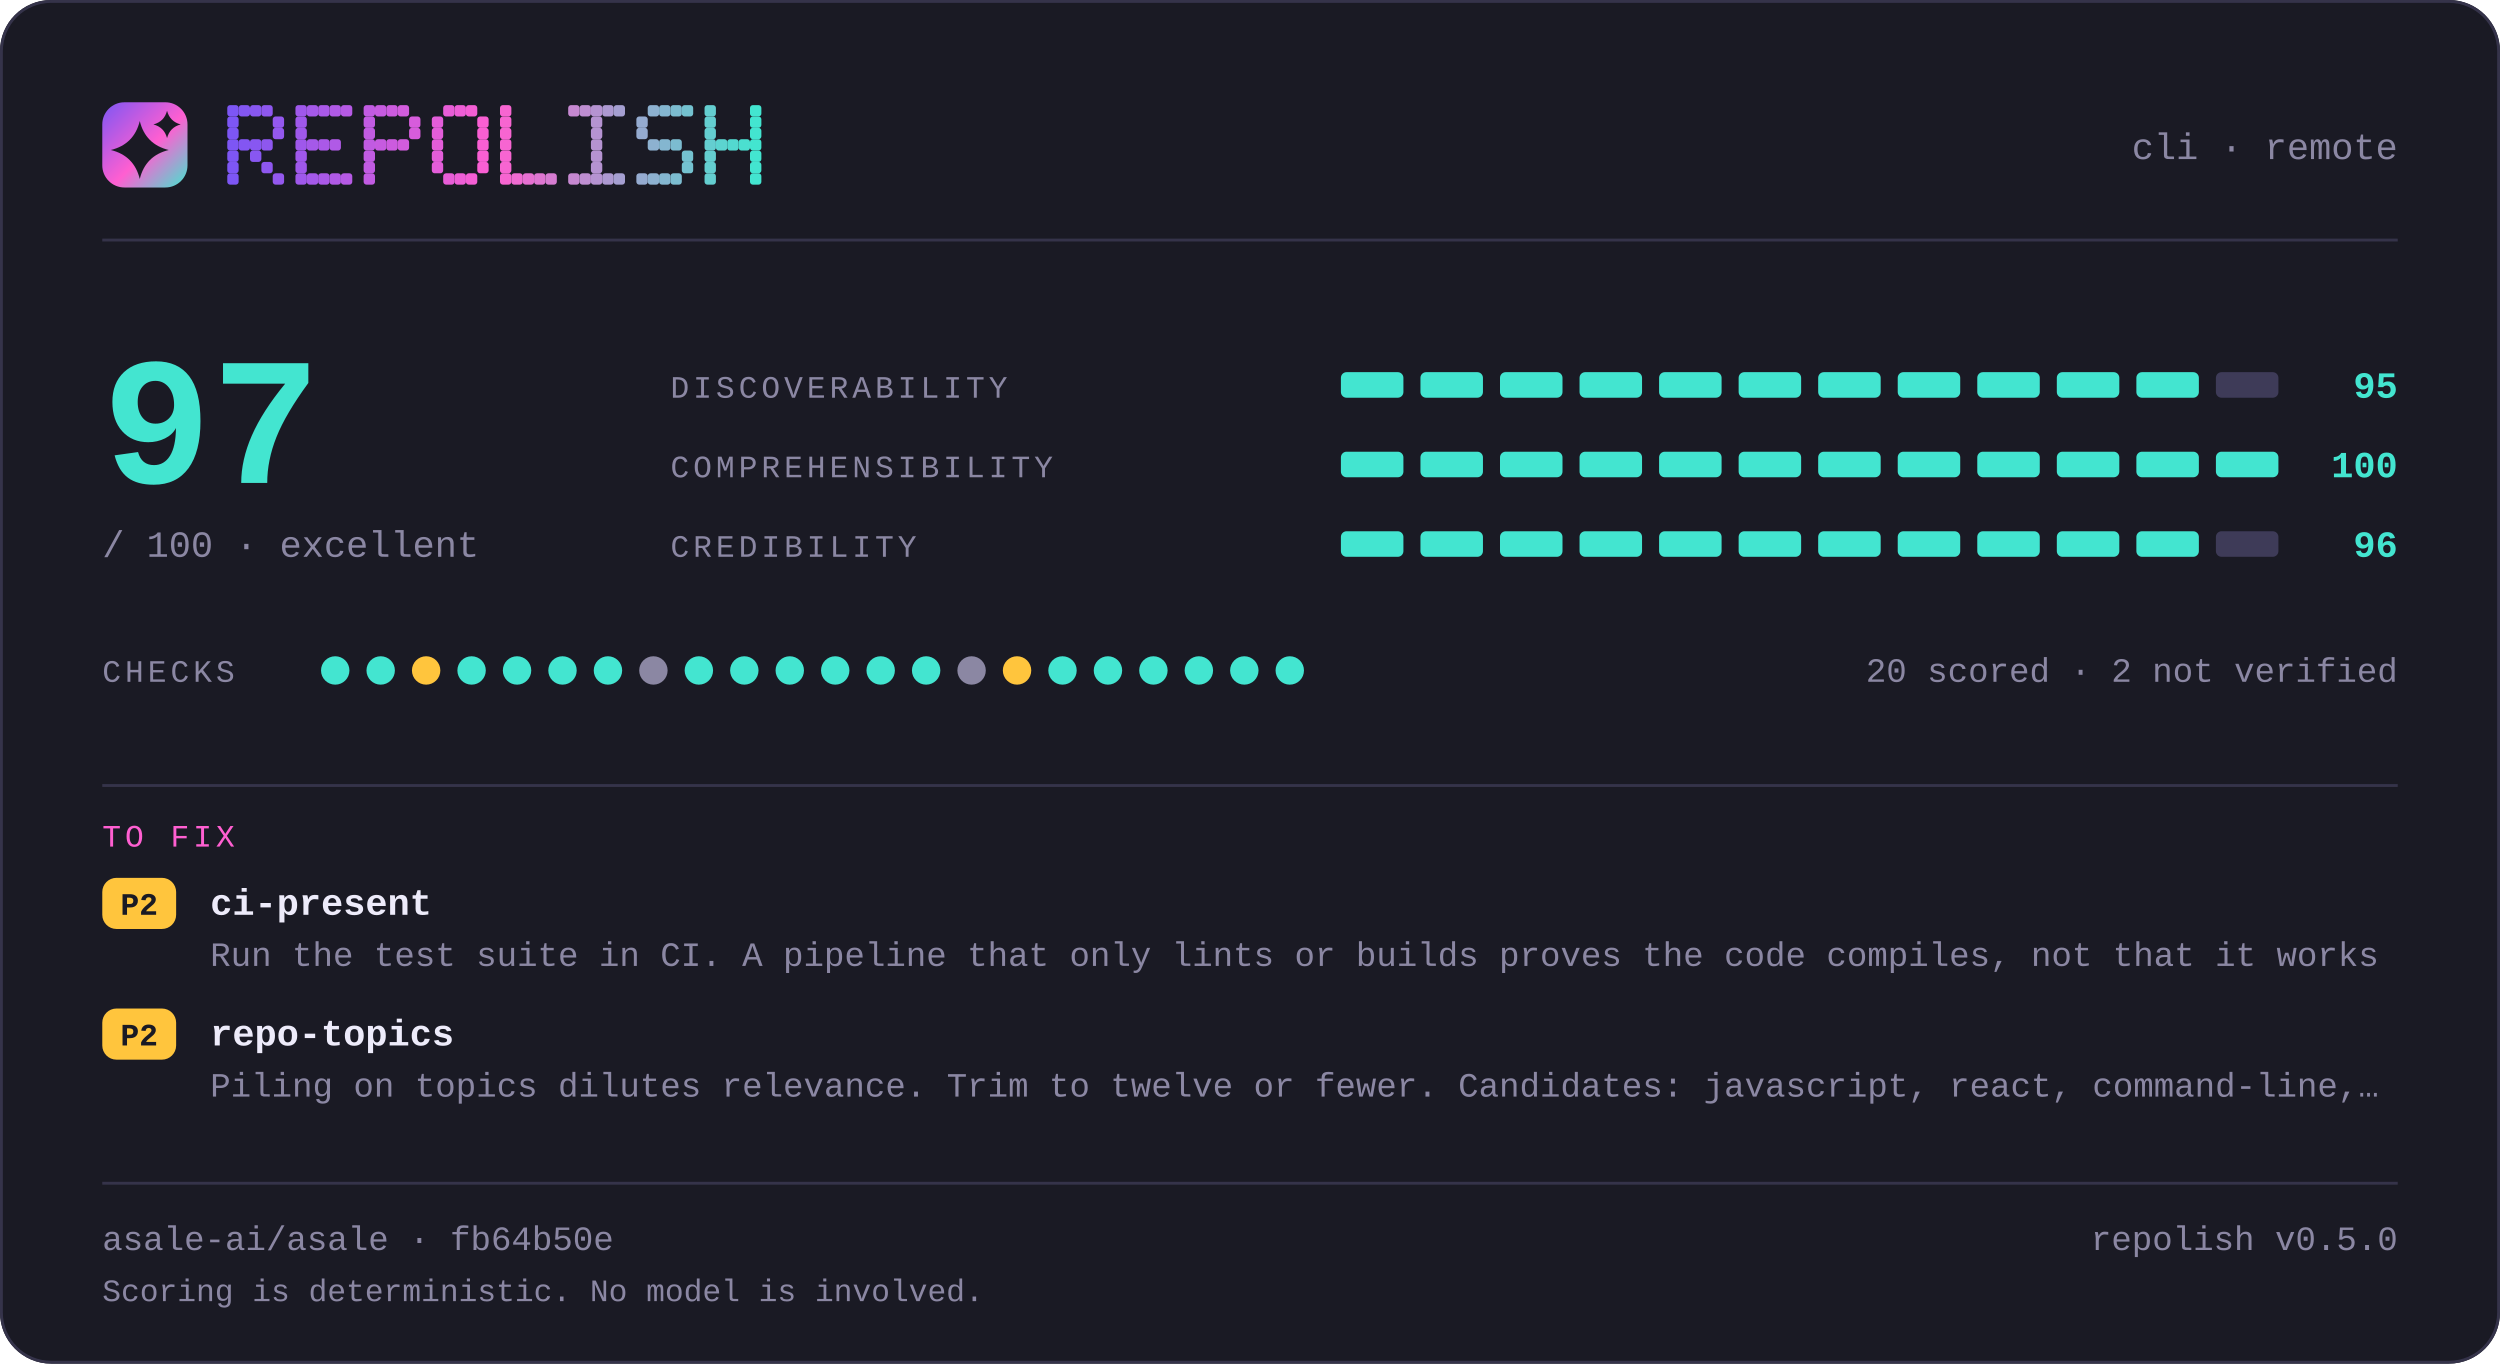
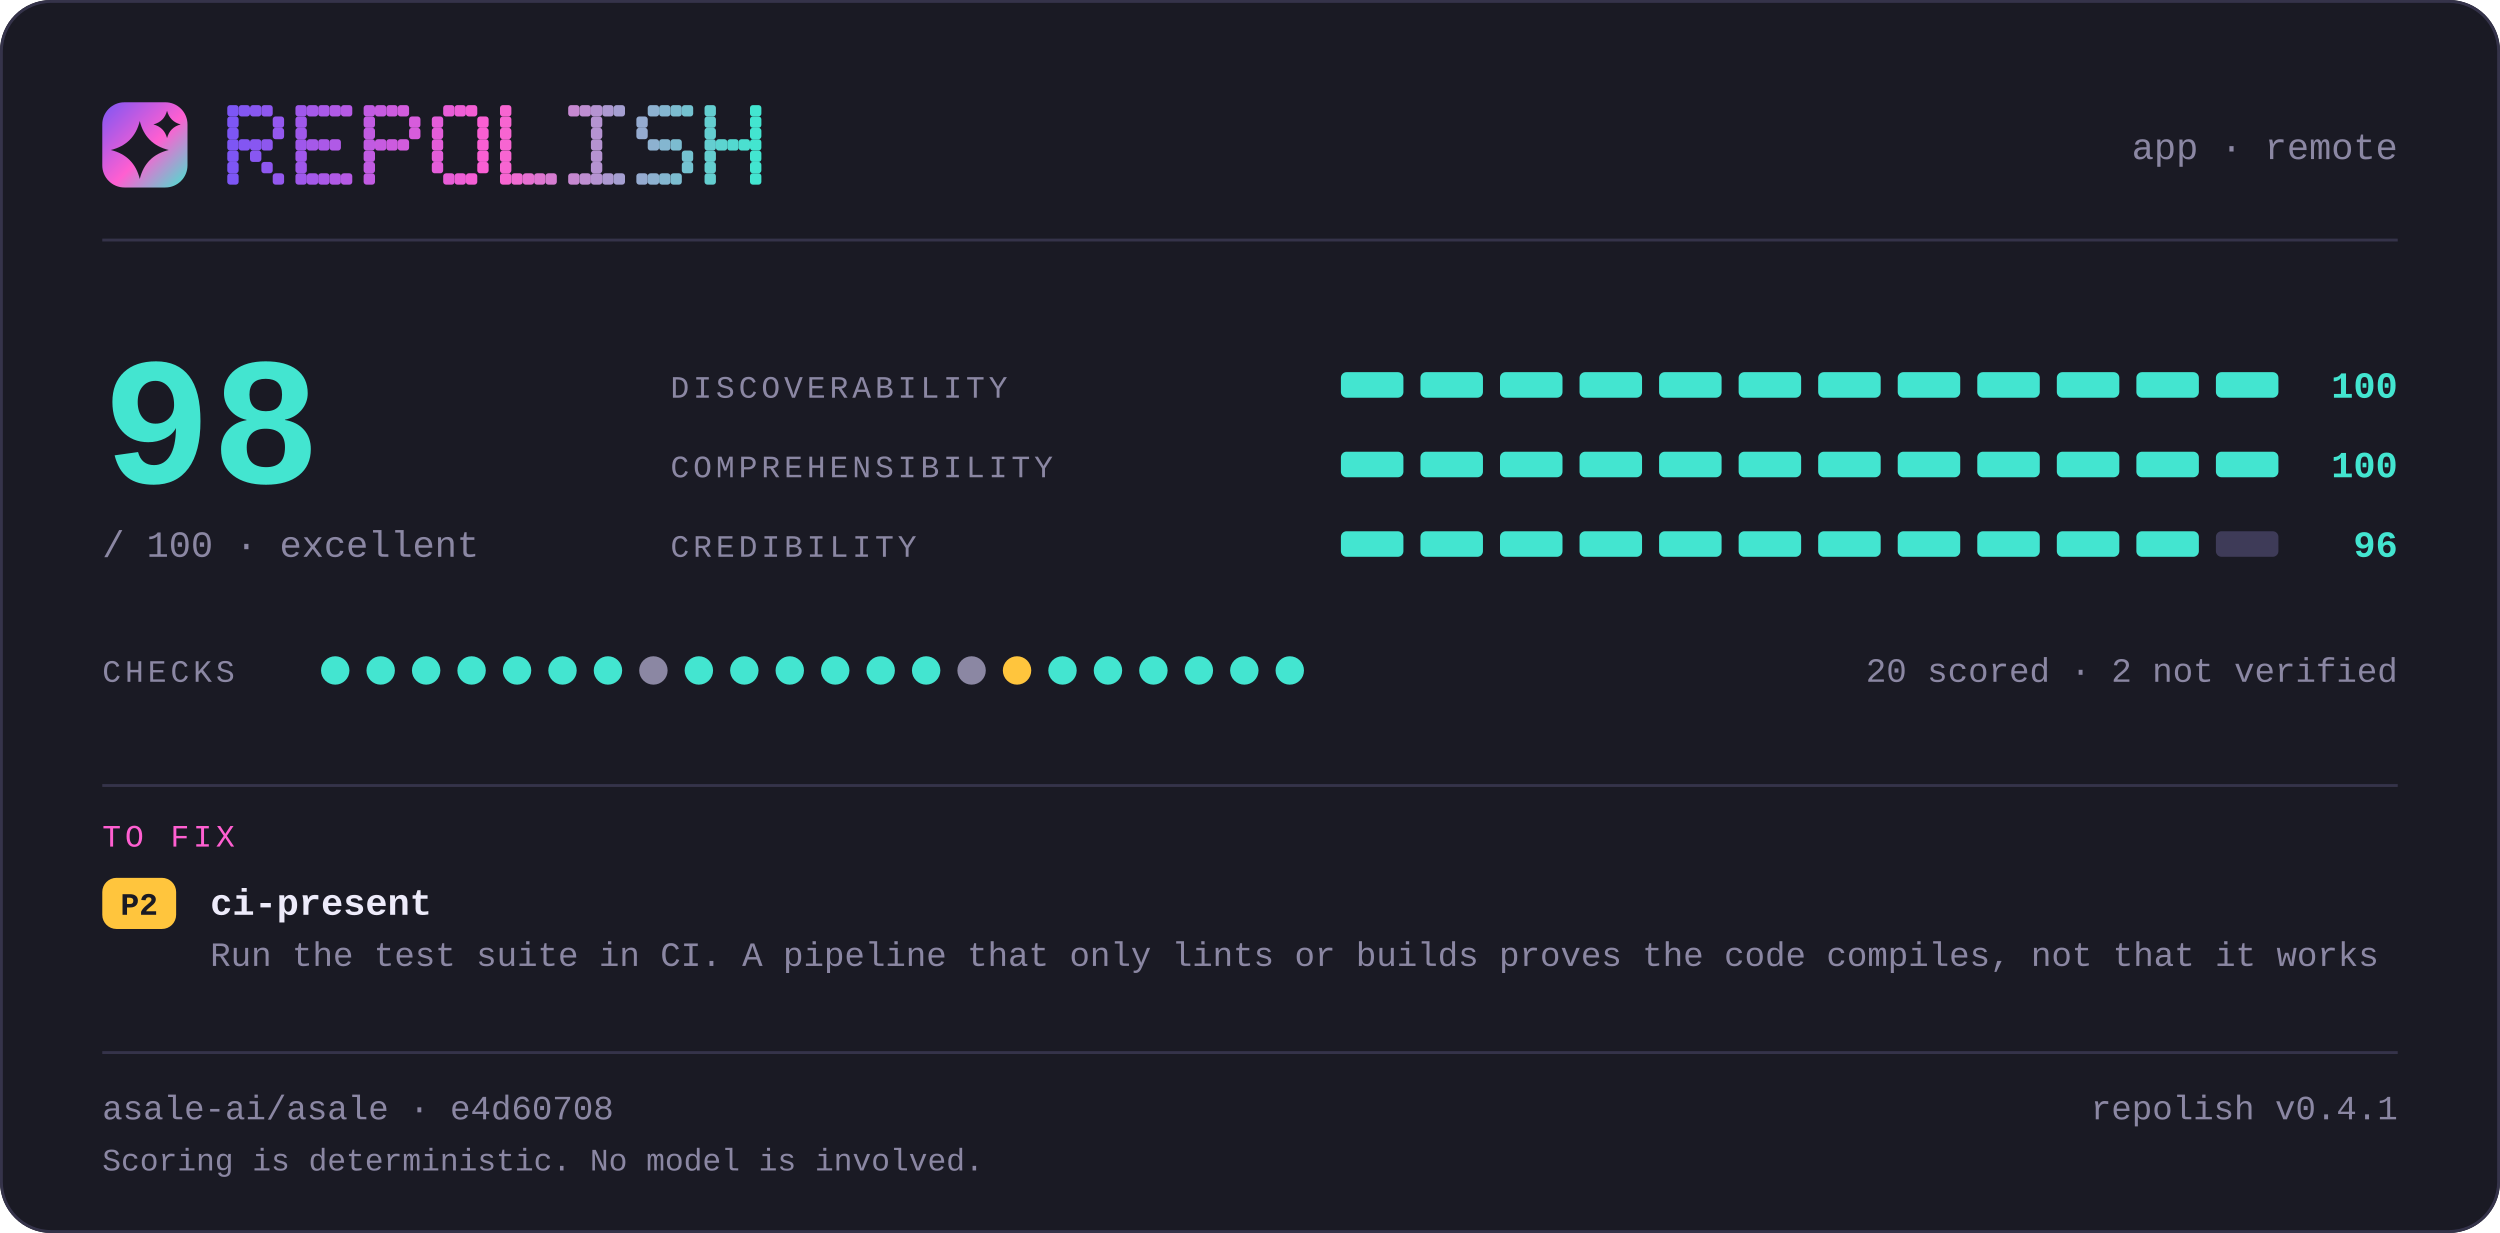
- <svg xmlns="http://www.w3.org/2000/svg" width="880" height="480" viewBox="0 0 880 480" lang="en" role="img" aria-label="repolish report card — 97 out of 100">
+ <svg xmlns="http://www.w3.org/2000/svg" width="880" height="434" viewBox="0 0 880 434" lang="en" role="img" aria-label="repolish report card — 98 out of 100">
  <defs>
    <linearGradient id="brand" x1="0" y1="0" x2="1" y2="1">
      <stop offset="0" stop-color="#7d56f4" />
      <stop offset="0.55" stop-color="#ff5fd1" />
      <stop offset="1" stop-color="#43e5d0" />
    </linearGradient>
  </defs>
  <style>
    .t { font-family: ui-monospace, SFMono-Regular, "SF Mono", Menlo, Consolas, "Liberation Mono", "Noto Sans Mono CJK SC", "Noto Sans Mono CJK JP", "Microsoft YaHei", "Hiragino Sans", "Yu Gothic", monospace; }
  </style>
-   <rect x="0" y="0" width="880" height="480" rx="18.0" fill="#1a1a24" />
-   <rect x="0.5" y="0.5" width="879" height="479" rx="17.5" fill="none" stroke="#35334a" />
+   <rect x="0" y="0" width="880" height="434" rx="18.0" fill="#1a1a24" />
+   <rect x="0.5" y="0.5" width="879" height="433" rx="17.5" fill="none" stroke="#35334a" />
  <rect x="36" y="36" width="30" height="30" rx="7.8" fill="url(#brand)" />
  <path d="M49.2 42.6Q51.2 50.8 59.4 52.8Q51.2 54.8 49.2 63.0Q47.2 54.8 39.0 52.8Q47.2 50.8 49.2 42.6Z" fill="#1a1a24" />
  <path d="M58.8 39.0Q59.8 42.8 63.6 43.8Q59.8 44.8 58.8 48.6Q57.8 44.8 54.0 43.8Q57.8 42.8 58.8 39.0Z" fill="#1a1a24" />
  <g fill="#7d56f4">
    <rect x="80" y="37" width="4" height="4" rx="1" />
    <rect x="80" y="41" width="4" height="4" rx="1" />
    <rect x="80" y="45" width="4" height="4" rx="1" />
    <rect x="80" y="49" width="4" height="4" rx="1" />
    <rect x="80" y="53" width="4" height="4" rx="1" />
    <rect x="80" y="57" width="4" height="4" rx="1" />
    <rect x="80" y="61" width="4" height="4" rx="1" />
  </g>
  <g fill="#8356f2">
    <rect x="84" y="37" width="4" height="4" rx="1" />
    <rect x="84" y="49" width="4" height="4" rx="1" />
  </g>
  <g fill="#8857f1">
    <rect x="88" y="37" width="4" height="4" rx="1" />
    <rect x="88" y="49" width="4" height="4" rx="1" />
    <rect x="88" y="53" width="4" height="4" rx="1" />
  </g>
  <g fill="#8e57ef">
    <rect x="92" y="37" width="4" height="4" rx="1" />
    <rect x="92" y="49" width="4" height="4" rx="1" />
    <rect x="92" y="57" width="4" height="4" rx="1" />
  </g>
  <g fill="#9458ee">
    <rect x="96" y="41" width="4" height="4" rx="1" />
    <rect x="96" y="45" width="4" height="4" rx="1" />
    <rect x="96" y="61" width="4" height="4" rx="1" />
  </g>
  <g fill="#9f58eb">
    <rect x="104" y="37" width="4" height="4" rx="1" />
    <rect x="104" y="41" width="4" height="4" rx="1" />
    <rect x="104" y="45" width="4" height="4" rx="1" />
    <rect x="104" y="49" width="4" height="4" rx="1" />
    <rect x="104" y="53" width="4" height="4" rx="1" />
    <rect x="104" y="57" width="4" height="4" rx="1" />
    <rect x="104" y="61" width="4" height="4" rx="1" />
  </g>
  <g fill="#a559e9">
    <rect x="108" y="37" width="4" height="4" rx="1" />
    <rect x="108" y="49" width="4" height="4" rx="1" />
    <rect x="108" y="61" width="4" height="4" rx="1" />
  </g>
  <g fill="#aa59e8">
    <rect x="112" y="37" width="4" height="4" rx="1" />
    <rect x="112" y="49" width="4" height="4" rx="1" />
    <rect x="112" y="61" width="4" height="4" rx="1" />
  </g>
  <g fill="#b05ae6">
    <rect x="116" y="37" width="4" height="4" rx="1" />
    <rect x="116" y="49" width="4" height="4" rx="1" />
    <rect x="116" y="61" width="4" height="4" rx="1" />
  </g>
  <g fill="#b65ae5">
    <rect x="120" y="37" width="4" height="4" rx="1" />
    <rect x="120" y="61" width="4" height="4" rx="1" />
  </g>
  <g fill="#c15be2">
    <rect x="128" y="37" width="4" height="4" rx="1" />
    <rect x="128" y="41" width="4" height="4" rx="1" />
    <rect x="128" y="45" width="4" height="4" rx="1" />
    <rect x="128" y="49" width="4" height="4" rx="1" />
    <rect x="128" y="53" width="4" height="4" rx="1" />
    <rect x="128" y="57" width="4" height="4" rx="1" />
    <rect x="128" y="61" width="4" height="4" rx="1" />
  </g>
  <g fill="#c65be0">
    <rect x="132" y="37" width="4" height="4" rx="1" />
    <rect x="132" y="49" width="4" height="4" rx="1" />
  </g>
  <g fill="#cc5bdf">
    <rect x="136" y="37" width="4" height="4" rx="1" />
    <rect x="136" y="49" width="4" height="4" rx="1" />
  </g>
  <g fill="#d25cdd">
    <rect x="140" y="37" width="4" height="4" rx="1" />
    <rect x="140" y="49" width="4" height="4" rx="1" />
  </g>
  <g fill="#d75cdc">
    <rect x="144" y="41" width="4" height="4" rx="1" />
    <rect x="144" y="45" width="4" height="4" rx="1" />
  </g>
  <g fill="#e35dd9">
    <rect x="152" y="41" width="4" height="4" rx="1" />
    <rect x="152" y="45" width="4" height="4" rx="1" />
    <rect x="152" y="49" width="4" height="4" rx="1" />
    <rect x="152" y="53" width="4" height="4" rx="1" />
    <rect x="152" y="57" width="4" height="4" rx="1" />
  </g>
  <g fill="#e85dd7">
    <rect x="156" y="37" width="4" height="4" rx="1" />
    <rect x="156" y="61" width="4" height="4" rx="1" />
  </g>
  <g fill="#ee5ed6">
    <rect x="160" y="37" width="4" height="4" rx="1" />
    <rect x="160" y="61" width="4" height="4" rx="1" />
  </g>
  <g fill="#f45ed4">
    <rect x="164" y="37" width="4" height="4" rx="1" />
    <rect x="164" y="61" width="4" height="4" rx="1" />
  </g>
  <g fill="#f95fd3">
    <rect x="168" y="41" width="4" height="4" rx="1" />
    <rect x="168" y="45" width="4" height="4" rx="1" />
    <rect x="168" y="49" width="4" height="4" rx="1" />
    <rect x="168" y="53" width="4" height="4" rx="1" />
    <rect x="168" y="57" width="4" height="4" rx="1" />
  </g>
  <g fill="#f765d1">
    <rect x="176" y="37" width="4" height="4" rx="1" />
    <rect x="176" y="41" width="4" height="4" rx="1" />
    <rect x="176" y="45" width="4" height="4" rx="1" />
    <rect x="176" y="49" width="4" height="4" rx="1" />
    <rect x="176" y="53" width="4" height="4" rx="1" />
    <rect x="176" y="57" width="4" height="4" rx="1" />
    <rect x="176" y="61" width="4" height="4" rx="1" />
  </g>
  <g fill="#ef6bd1">
    <rect x="180" y="61" width="4" height="4" rx="1" />
  </g>
  <g fill="#e670d1">
    <rect x="184" y="61" width="4" height="4" rx="1" />
  </g>
  <g fill="#de76d1">
    <rect x="188" y="61" width="4" height="4" rx="1" />
  </g>
  <g fill="#d67cd1">
    <rect x="192" y="61" width="4" height="4" rx="1" />
  </g>
  <g fill="#c688d1">
    <rect x="200" y="37" width="4" height="4" rx="1" />
    <rect x="200" y="61" width="4" height="4" rx="1" />
  </g>
  <g fill="#be8ed1">
    <rect x="204" y="37" width="4" height="4" rx="1" />
    <rect x="204" y="61" width="4" height="4" rx="1" />
  </g>
  <g fill="#b593d1">
    <rect x="208" y="37" width="4" height="4" rx="1" />
    <rect x="208" y="41" width="4" height="4" rx="1" />
    <rect x="208" y="45" width="4" height="4" rx="1" />
    <rect x="208" y="49" width="4" height="4" rx="1" />
    <rect x="208" y="53" width="4" height="4" rx="1" />
    <rect x="208" y="57" width="4" height="4" rx="1" />
    <rect x="208" y="61" width="4" height="4" rx="1" />
  </g>
  <g fill="#ad99d1">
    <rect x="212" y="37" width="4" height="4" rx="1" />
    <rect x="212" y="61" width="4" height="4" rx="1" />
  </g>
  <g fill="#a59fd1">
    <rect x="216" y="37" width="4" height="4" rx="1" />
    <rect x="216" y="61" width="4" height="4" rx="1" />
  </g>
  <g fill="#95abd0">
    <rect x="224" y="41" width="4" height="4" rx="1" />
    <rect x="224" y="45" width="4" height="4" rx="1" />
    <rect x="224" y="61" width="4" height="4" rx="1" />
  </g>
  <g fill="#8db1d0">
    <rect x="228" y="37" width="4" height="4" rx="1" />
    <rect x="228" y="49" width="4" height="4" rx="1" />
    <rect x="228" y="61" width="4" height="4" rx="1" />
  </g>
  <g fill="#84b6d0">
    <rect x="232" y="37" width="4" height="4" rx="1" />
    <rect x="232" y="49" width="4" height="4" rx="1" />
    <rect x="232" y="61" width="4" height="4" rx="1" />
  </g>
  <g fill="#7cbcd0">
    <rect x="236" y="37" width="4" height="4" rx="1" />
    <rect x="236" y="49" width="4" height="4" rx="1" />
    <rect x="236" y="61" width="4" height="4" rx="1" />
  </g>
  <g fill="#74c2d0">
    <rect x="240" y="37" width="4" height="4" rx="1" />
    <rect x="240" y="53" width="4" height="4" rx="1" />
    <rect x="240" y="57" width="4" height="4" rx="1" />
  </g>
  <g fill="#64ced0">
    <rect x="248" y="37" width="4" height="4" rx="1" />
    <rect x="248" y="41" width="4" height="4" rx="1" />
    <rect x="248" y="45" width="4" height="4" rx="1" />
    <rect x="248" y="49" width="4" height="4" rx="1" />
    <rect x="248" y="53" width="4" height="4" rx="1" />
    <rect x="248" y="57" width="4" height="4" rx="1" />
    <rect x="248" y="61" width="4" height="4" rx="1" />
  </g>
  <g fill="#5cd4d0">
    <rect x="252" y="49" width="4" height="4" rx="1" />
  </g>
  <g fill="#53d9d0">
    <rect x="256" y="49" width="4" height="4" rx="1" />
  </g>
  <g fill="#4bdfd0">
    <rect x="260" y="49" width="4" height="4" rx="1" />
  </g>
  <g fill="#43e5d0">
    <rect x="264" y="37" width="4" height="4" rx="1" />
    <rect x="264" y="41" width="4" height="4" rx="1" />
    <rect x="264" y="45" width="4" height="4" rx="1" />
    <rect x="264" y="49" width="4" height="4" rx="1" />
    <rect x="264" y="53" width="4" height="4" rx="1" />
    <rect x="264" y="57" width="4" height="4" rx="1" />
    <rect x="264" y="61" width="4" height="4" rx="1" />
  </g>
-   <text class="t" x="844" y="56" font-size="13" fill="#8b87a3" text-anchor="end">cli · remote</text>
+   <text class="t" x="844" y="56" font-size="13" fill="#8b87a3" text-anchor="end">app · remote</text>
  <rect x="36" y="84" width="808" height="1" fill="#35334a" />
-   <text class="t" x="36" y="170" font-size="64" fill="#43e5d0" text-anchor="start" font-weight="700">97</text>
+   <text class="t" x="36" y="170" font-size="64" fill="#43e5d0" text-anchor="start" font-weight="700">98</text>
  <text class="t" x="36" y="196" font-size="13" fill="#8b87a3" text-anchor="start">/ 100  ·  excellent</text>
  <text class="t" x="236" y="140" font-size="11" fill="#8b87a3" text-anchor="start" letter-spacing="1.4">DISCOVERABILITY</text>
  <rect x="472" y="131" width="22" height="9" rx="2.0" fill="#43e5d0" />
  <rect x="500" y="131" width="22" height="9" rx="2.0" fill="#43e5d0" />
  <rect x="528" y="131" width="22" height="9" rx="2.0" fill="#43e5d0" />
  <rect x="556" y="131" width="22" height="9" rx="2.0" fill="#43e5d0" />
  <rect x="584" y="131" width="22" height="9" rx="2.0" fill="#43e5d0" />
  <rect x="612" y="131" width="22" height="9" rx="2.0" fill="#43e5d0" />
  <rect x="640" y="131" width="22" height="9" rx="2.0" fill="#43e5d0" />
  <rect x="668" y="131" width="22" height="9" rx="2.0" fill="#43e5d0" />
  <rect x="696" y="131" width="22" height="9" rx="2.0" fill="#43e5d0" />
  <rect x="724" y="131" width="22" height="9" rx="2.0" fill="#43e5d0" />
  <rect x="752" y="131" width="22" height="9" rx="2.0" fill="#43e5d0" />
-   <rect x="780" y="131" width="22" height="9" rx="2.0" fill="#3e3b58" />
-   <text class="t" x="844" y="140" font-size="13" fill="#43e5d0" text-anchor="end" font-weight="700">95</text>
+   <rect x="780" y="131" width="22" height="9" rx="2.0" fill="#43e5d0" />
+   <text class="t" x="844" y="140" font-size="13" fill="#43e5d0" text-anchor="end" font-weight="700">100</text>
  <text class="t" x="236" y="168" font-size="11" fill="#8b87a3" text-anchor="start" letter-spacing="1.4">COMPREHENSIBILITY</text>
  <rect x="472" y="159" width="22" height="9" rx="2.0" fill="#43e5d0" />
  <rect x="500" y="159" width="22" height="9" rx="2.0" fill="#43e5d0" />
  <rect x="528" y="159" width="22" height="9" rx="2.0" fill="#43e5d0" />
  <rect x="556" y="159" width="22" height="9" rx="2.0" fill="#43e5d0" />
  <rect x="584" y="159" width="22" height="9" rx="2.0" fill="#43e5d0" />
  <rect x="612" y="159" width="22" height="9" rx="2.0" fill="#43e5d0" />
  <rect x="640" y="159" width="22" height="9" rx="2.0" fill="#43e5d0" />
  <rect x="668" y="159" width="22" height="9" rx="2.0" fill="#43e5d0" />
  <rect x="696" y="159" width="22" height="9" rx="2.0" fill="#43e5d0" />
  <rect x="724" y="159" width="22" height="9" rx="2.0" fill="#43e5d0" />
  <rect x="752" y="159" width="22" height="9" rx="2.0" fill="#43e5d0" />
  <rect x="780" y="159" width="22" height="9" rx="2.0" fill="#43e5d0" />
  <text class="t" x="844" y="168" font-size="13" fill="#43e5d0" text-anchor="end" font-weight="700">100</text>
  <text class="t" x="236" y="196" font-size="11" fill="#8b87a3" text-anchor="start" letter-spacing="1.4">CREDIBILITY</text>
  <rect x="472" y="187" width="22" height="9" rx="2.0" fill="#43e5d0" />
  <rect x="500" y="187" width="22" height="9" rx="2.0" fill="#43e5d0" />
  <rect x="528" y="187" width="22" height="9" rx="2.0" fill="#43e5d0" />
  <rect x="556" y="187" width="22" height="9" rx="2.0" fill="#43e5d0" />
  <rect x="584" y="187" width="22" height="9" rx="2.0" fill="#43e5d0" />
  <rect x="612" y="187" width="22" height="9" rx="2.0" fill="#43e5d0" />
  <rect x="640" y="187" width="22" height="9" rx="2.0" fill="#43e5d0" />
  <rect x="668" y="187" width="22" height="9" rx="2.0" fill="#43e5d0" />
  <rect x="696" y="187" width="22" height="9" rx="2.0" fill="#43e5d0" />
  <rect x="724" y="187" width="22" height="9" rx="2.0" fill="#43e5d0" />
  <rect x="752" y="187" width="22" height="9" rx="2.0" fill="#43e5d0" />
  <rect x="780" y="187" width="22" height="9" rx="2.0" fill="#3e3b58" />
  <text class="t" x="844" y="196" font-size="13" fill="#43e5d0" text-anchor="end" font-weight="700">96</text>
  <text class="t" x="36" y="240" font-size="11" fill="#8b87a3" text-anchor="start" letter-spacing="1.4">CHECKS</text>
  <circle cx="118" cy="236" r="5" fill="#43e5d0" />
  <circle cx="134" cy="236" r="5" fill="#43e5d0" />
-   <circle cx="150" cy="236" r="5" fill="#ffc53d" />
+   <circle cx="150" cy="236" r="5" fill="#43e5d0" />
  <circle cx="166" cy="236" r="5" fill="#43e5d0" />
  <circle cx="182" cy="236" r="5" fill="#43e5d0" />
  <circle cx="198" cy="236" r="5" fill="#43e5d0" />
  <circle cx="214" cy="236" r="5" fill="#43e5d0" />
  <circle cx="230" cy="236" r="5" fill="#8b87a3" />
  <circle cx="246" cy="236" r="5" fill="#43e5d0" />
  <circle cx="262" cy="236" r="5" fill="#43e5d0" />
  <circle cx="278" cy="236" r="5" fill="#43e5d0" />
  <circle cx="294" cy="236" r="5" fill="#43e5d0" />
  <circle cx="310" cy="236" r="5" fill="#43e5d0" />
  <circle cx="326" cy="236" r="5" fill="#43e5d0" />
  <circle cx="342" cy="236" r="5" fill="#8b87a3" />
  <circle cx="358" cy="236" r="5" fill="#ffc53d" />
  <circle cx="374" cy="236" r="5" fill="#43e5d0" />
  <circle cx="390" cy="236" r="5" fill="#43e5d0" />
  <circle cx="406" cy="236" r="5" fill="#43e5d0" />
  <circle cx="422" cy="236" r="5" fill="#43e5d0" />
  <circle cx="438" cy="236" r="5" fill="#43e5d0" />
  <circle cx="454" cy="236" r="5" fill="#43e5d0" />
  <text class="t" x="844" y="240" font-size="12" fill="#8b87a3" text-anchor="end">20 scored · 2 not verified</text>
  <rect x="36" y="276" width="808" height="1" fill="#35334a" />
  <text class="t" x="36" y="298" font-size="11" fill="#ff5fd1" text-anchor="start" letter-spacing="1.4">TO FIX</text>
  <rect x="36" y="309" width="26" height="18" rx="5.0" fill="#ffc53d" />
  <text class="t" x="49" y="322" font-size="11" fill="#1a1a24" text-anchor="middle" font-weight="700">P2</text>
  <text class="t" x="74" y="322" font-size="13" fill="#edebfa" text-anchor="start" font-weight="700">ci-present</text>
  <text class="t" x="74" y="340" font-size="12" fill="#8b87a3" text-anchor="start">Run the test suite in CI. A pipeline that only lints or builds proves the code compiles, not that it works</text>
-   <rect x="36" y="355" width="26" height="18" rx="5.0" fill="#ffc53d" />
-   <text class="t" x="49" y="368" font-size="11" fill="#1a1a24" text-anchor="middle" font-weight="700">P2</text>
-   <text class="t" x="74" y="368" font-size="13" fill="#edebfa" text-anchor="start" font-weight="700">repo-topics</text>
-   <text class="t" x="74" y="386" font-size="12" fill="#8b87a3" text-anchor="start">Piling on topics dilutes relevance. Trim to twelve or fewer. Candidates: javascript, react, command-line,…</text>
-   <rect x="36" y="416" width="808" height="1" fill="#35334a" />
-   <text class="t" x="36" y="440" font-size="12" fill="#8b87a3" text-anchor="start">asale-ai/asale · fb64b50e</text>
-   <text class="t" x="844" y="440" font-size="12" fill="#8b87a3" text-anchor="end">repolish v0.5.0</text>
-   <text class="t" x="36" y="458" font-size="11" fill="#8b87a3" text-anchor="start">Scoring is deterministic. No model is involved.</text>
+   <rect x="36" y="370" width="808" height="1" fill="#35334a" />
+   <text class="t" x="36" y="394" font-size="12" fill="#8b87a3" text-anchor="start">asale-ai/asale · e4d60708</text>
+   <text class="t" x="844" y="394" font-size="12" fill="#8b87a3" text-anchor="end">repolish v0.4.1</text>
+   <text class="t" x="36" y="412" font-size="11" fill="#8b87a3" text-anchor="start">Scoring is deterministic. No model is involved.</text>
</svg>
